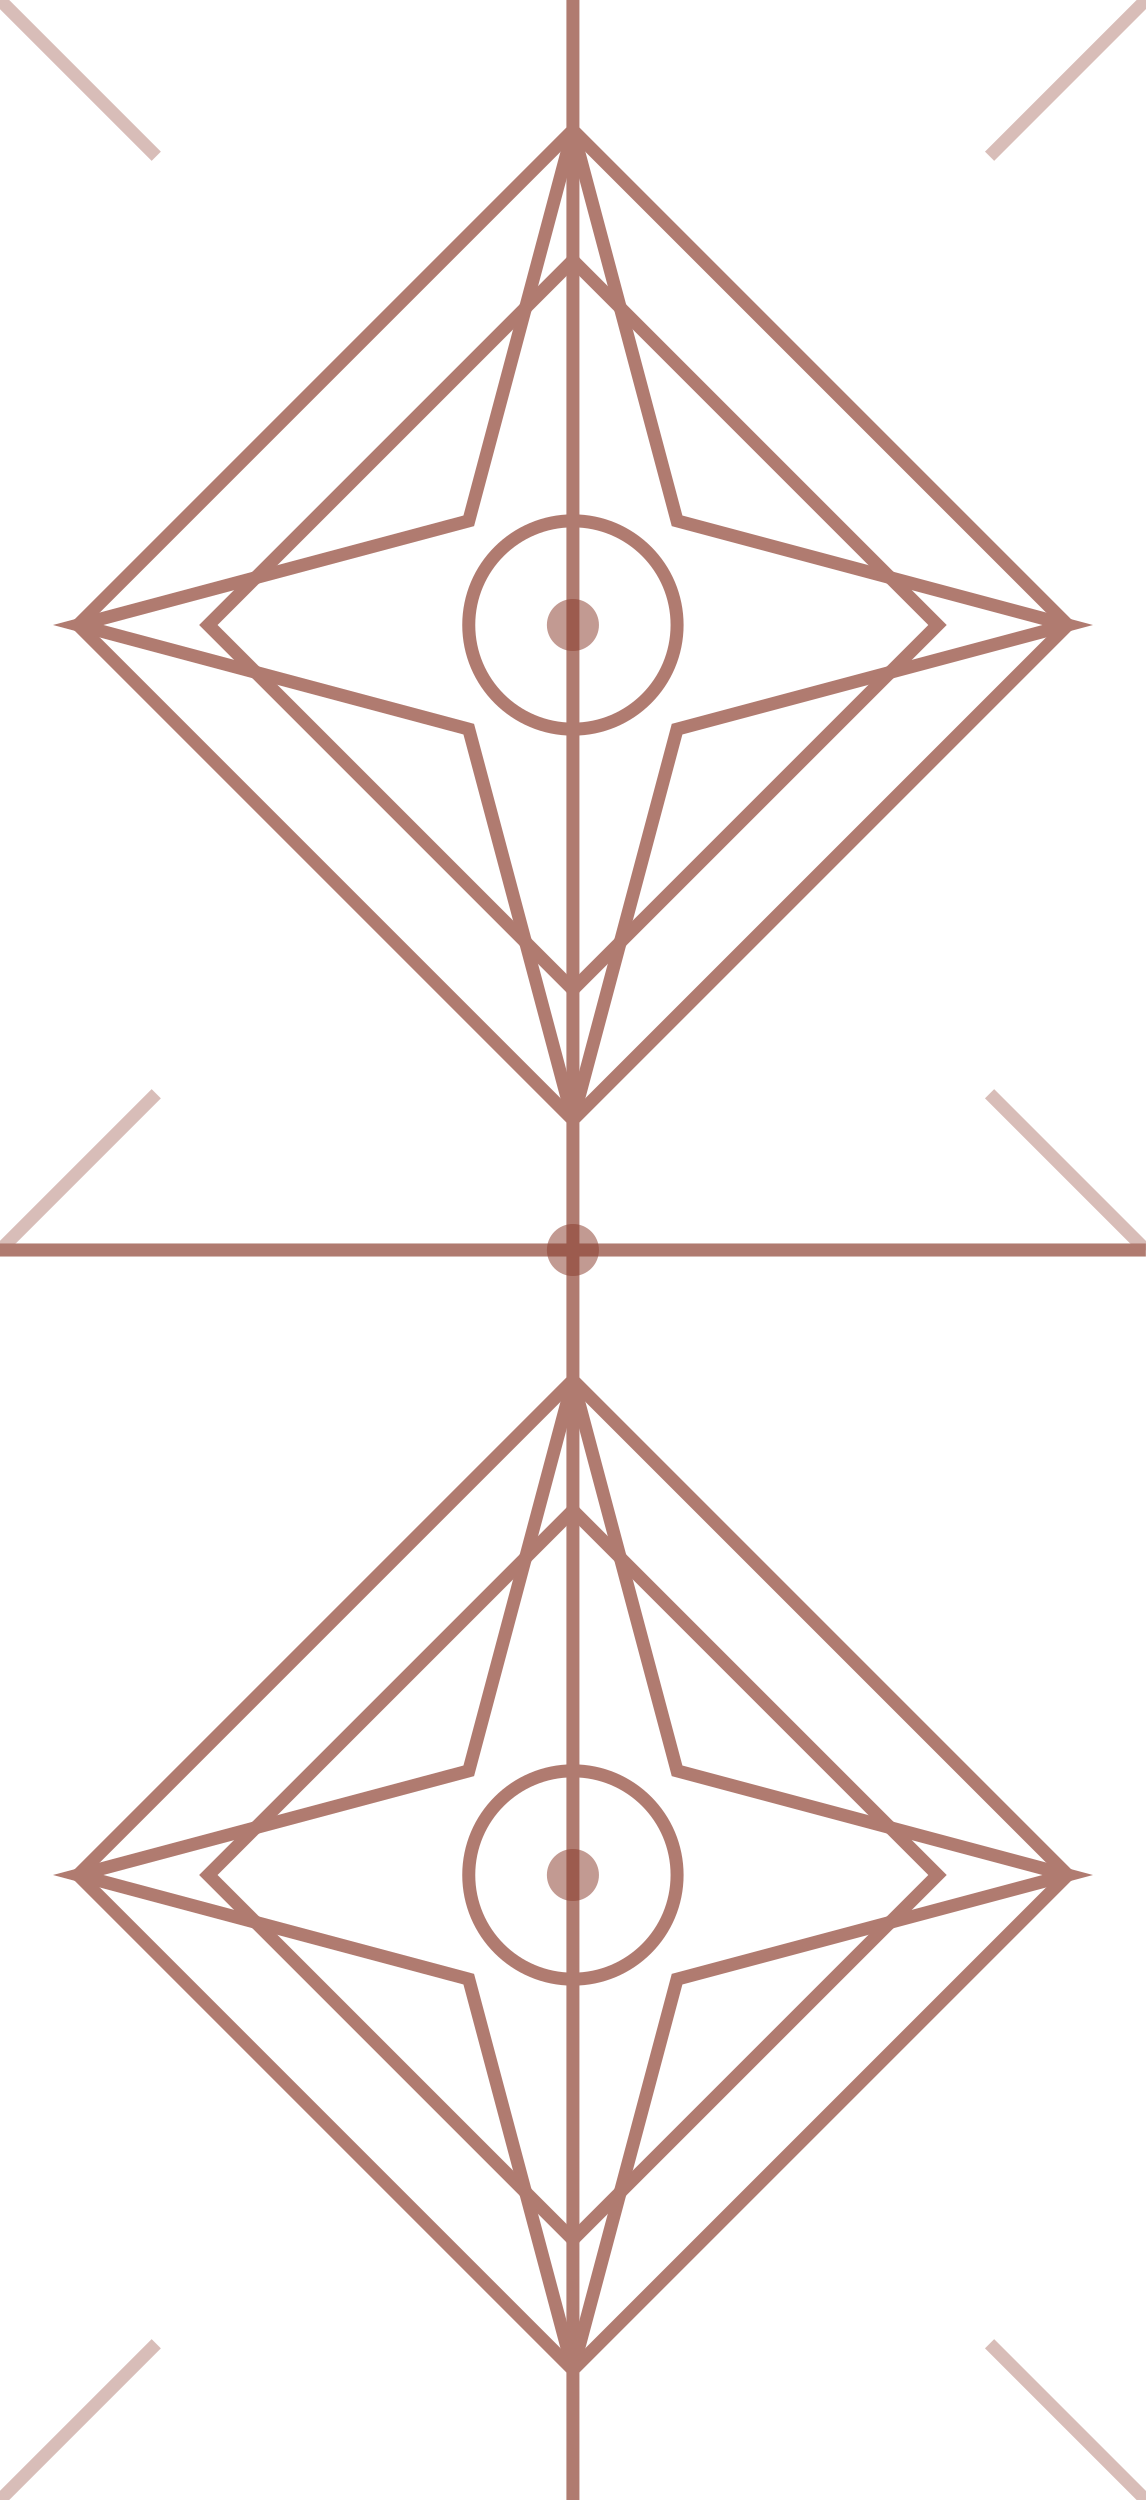
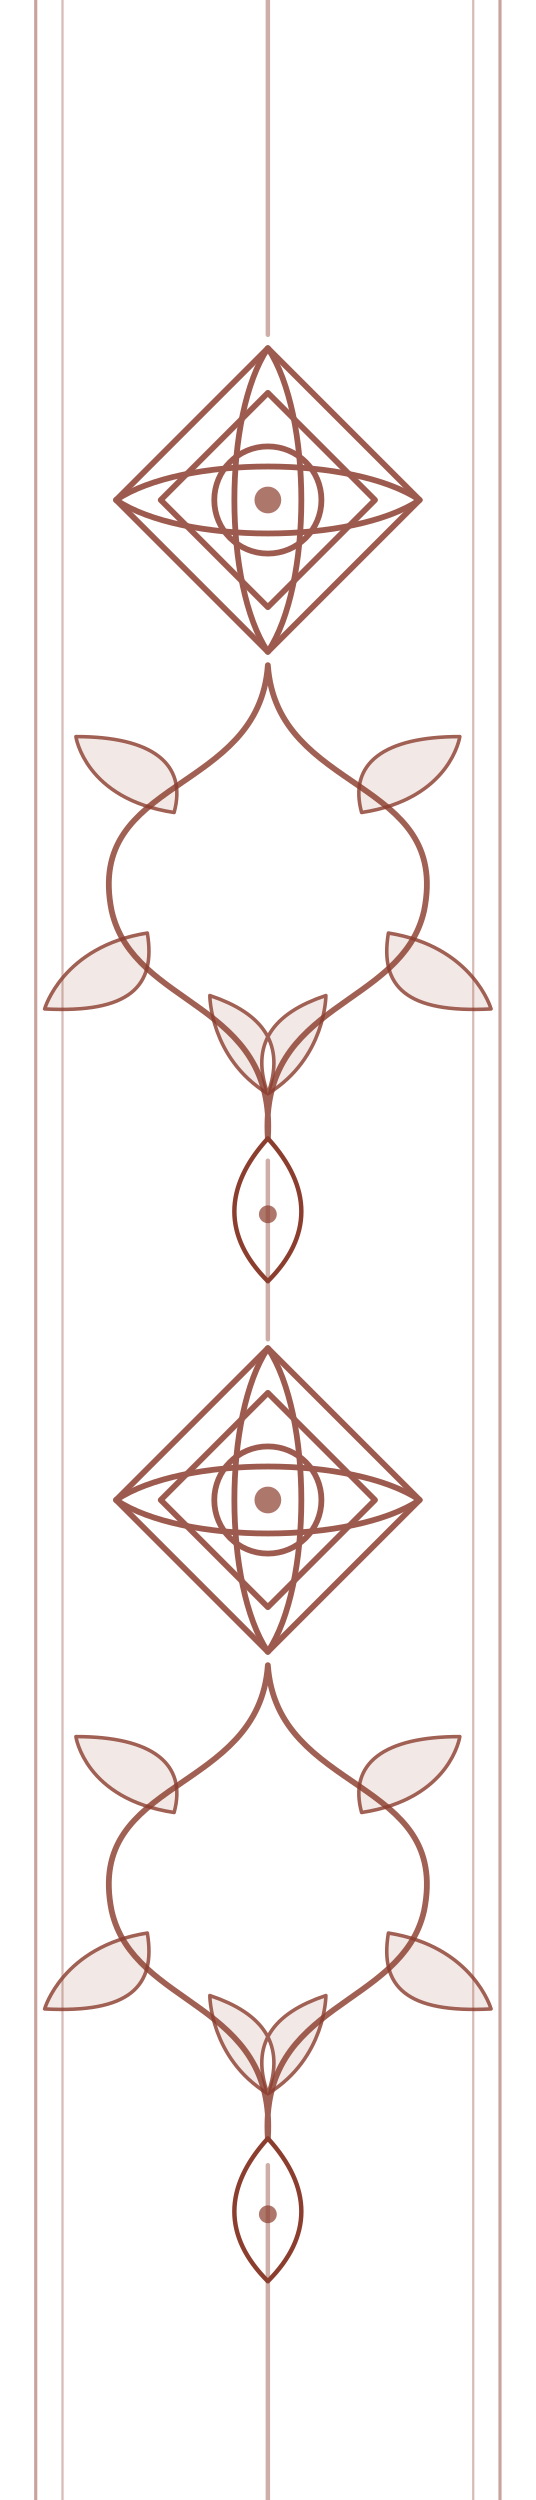
- <svg xmlns="http://www.w3.org/2000/svg" width="88" height="192" viewBox="0 0 88 192">
-   <g fill="none" stroke="#8b3d2e" stroke-width="1" opacity=".68">
-     <path d="M44 0v192M0 96h88M44 10 82 48 44 86 6 48ZM44 106l38 38-38 38-38-38Z" />
-     <path d="M44 20 72 48 44 76 16 48ZM44 116l28 28-28 28-28-28Z" />
-     <path d="m44 10 8 30 30 8-30 8-8 30-8-30-30-8 30-8ZM44 106l8 30 30 8-30 8-8 30-8-30-30-8 30-8Z" />
-     <circle cx="44" cy="48" r="8" />
-     <circle cx="44" cy="144" r="8" />
-     <path d="M0 0 12 12M88 0 76 12M0 96l12-12m76 12L76 84M0 192l12-12m76 12-12-12" opacity=".5" />
+ <svg xmlns="http://www.w3.org/2000/svg" width="120" height="560" viewBox="0 0 120 560">
+   <g fill="none" stroke="#8b3d2e" stroke-linecap="round" stroke-linejoin="round">
+     <path d="M8 0v560m104-560v560" stroke-width=".7" opacity=".48" />
+     <path d="M14 0v560m92-560v560" stroke-width=".5" opacity=".35" />
+     <path d="M60 0v75m0 185v40m0 185v75" stroke-width="1" opacity=".42" />
+     <g stroke-width="1.3" opacity=".84">
+       <path d="M60 88 84 112 60 136 36 112Z M60 78 94 112 60 146 26 112Z" />
+       <path d="M60 78c-10 15-10 53 0 68 10-15 10-53 0-68ZM26 112c15-10 53-10 68 0-15 10-53 10-68 0Z" />
+       <circle cx="60" cy="112" r="12" />
+       <path d="M60 312 84 336 60 360 36 336Z M60 302 94 336 60 370 26 336Z" />
+       <path d="M60 302c-10 15-10 53 0 68 10-15 10-53 0-68ZM26 336c15-10 53-10 68 0-15 10-53 10-68 0Z" />
+       <circle cx="60" cy="336" r="12" />
+     </g>
+     <path d="M60 149c-2 29-41 25-35 55 5 22 37 20 35 51m0-106c2 29 41 25 35 55-5 22-37 20-35 51M60 373c-2 29-41 25-35 55 5 22 37 20 35 51m0-106c2 29 41 25 35 55-5 22-37 20-35 51" stroke-width="1.3" opacity=".82" />
+     <path d="M39 182c-20-3-22-17-22-17 17 0 25 6 22 17Zm-6 27c-19 3-23 17-23 17 19 1 25-5 23-17Zm27 36c-13-8-13-22-13-22 12 4 17 11 13 22Zm21-63c20-3 22-17 22-17-17 0-25 6-22 17Zm6 27c19 3 23 17 23 17-19 1-25-5-23-17Zm-27 36c13-8 13-22 13-22-12 4-17 11-13 22ZM39 406c-20-3-22-17-22-17 17 0 25 6 22 17Zm-6 27c-19 3-23 17-23 17 19 1 25-5 23-17Zm27 36c-13-8-13-22-13-22 12 4 17 11 13 22Zm21-63c20-3 22-17 22-17-17 0-25 6-22 17Zm6 27c19 3 23 17 23 17-19 1-25-5-23-17Zm-27 36c13-8 13-22 13-22-12 4-17 11-13 22Z" stroke-width=".8" fill="#8b3d2e" fill-opacity=".14" opacity=".82" />
+     <path d="M60 255c-10 11-10 22 0 32 10-10 10-21 0-32Zm0 224c-10 11-10 22 0 32 10-10 10-21 0-32Z" stroke-width="1" />
  </g>
-   <g fill="#8b3d2e" opacity=".52">
-     <circle cx="44" cy="48" r="2" />
-     <circle cx="44" cy="144" r="2" />
-     <circle cx="44" cy="96" r="2" />
+   <g fill="#8b3d2e" opacity=".7">
+     <circle cx="60" cy="112" r="3" />
+     <circle cx="60" cy="336" r="3" />
+     <circle cx="60" cy="272" r="2" />
+     <circle cx="60" cy="496" r="2" />
  </g>
</svg>
